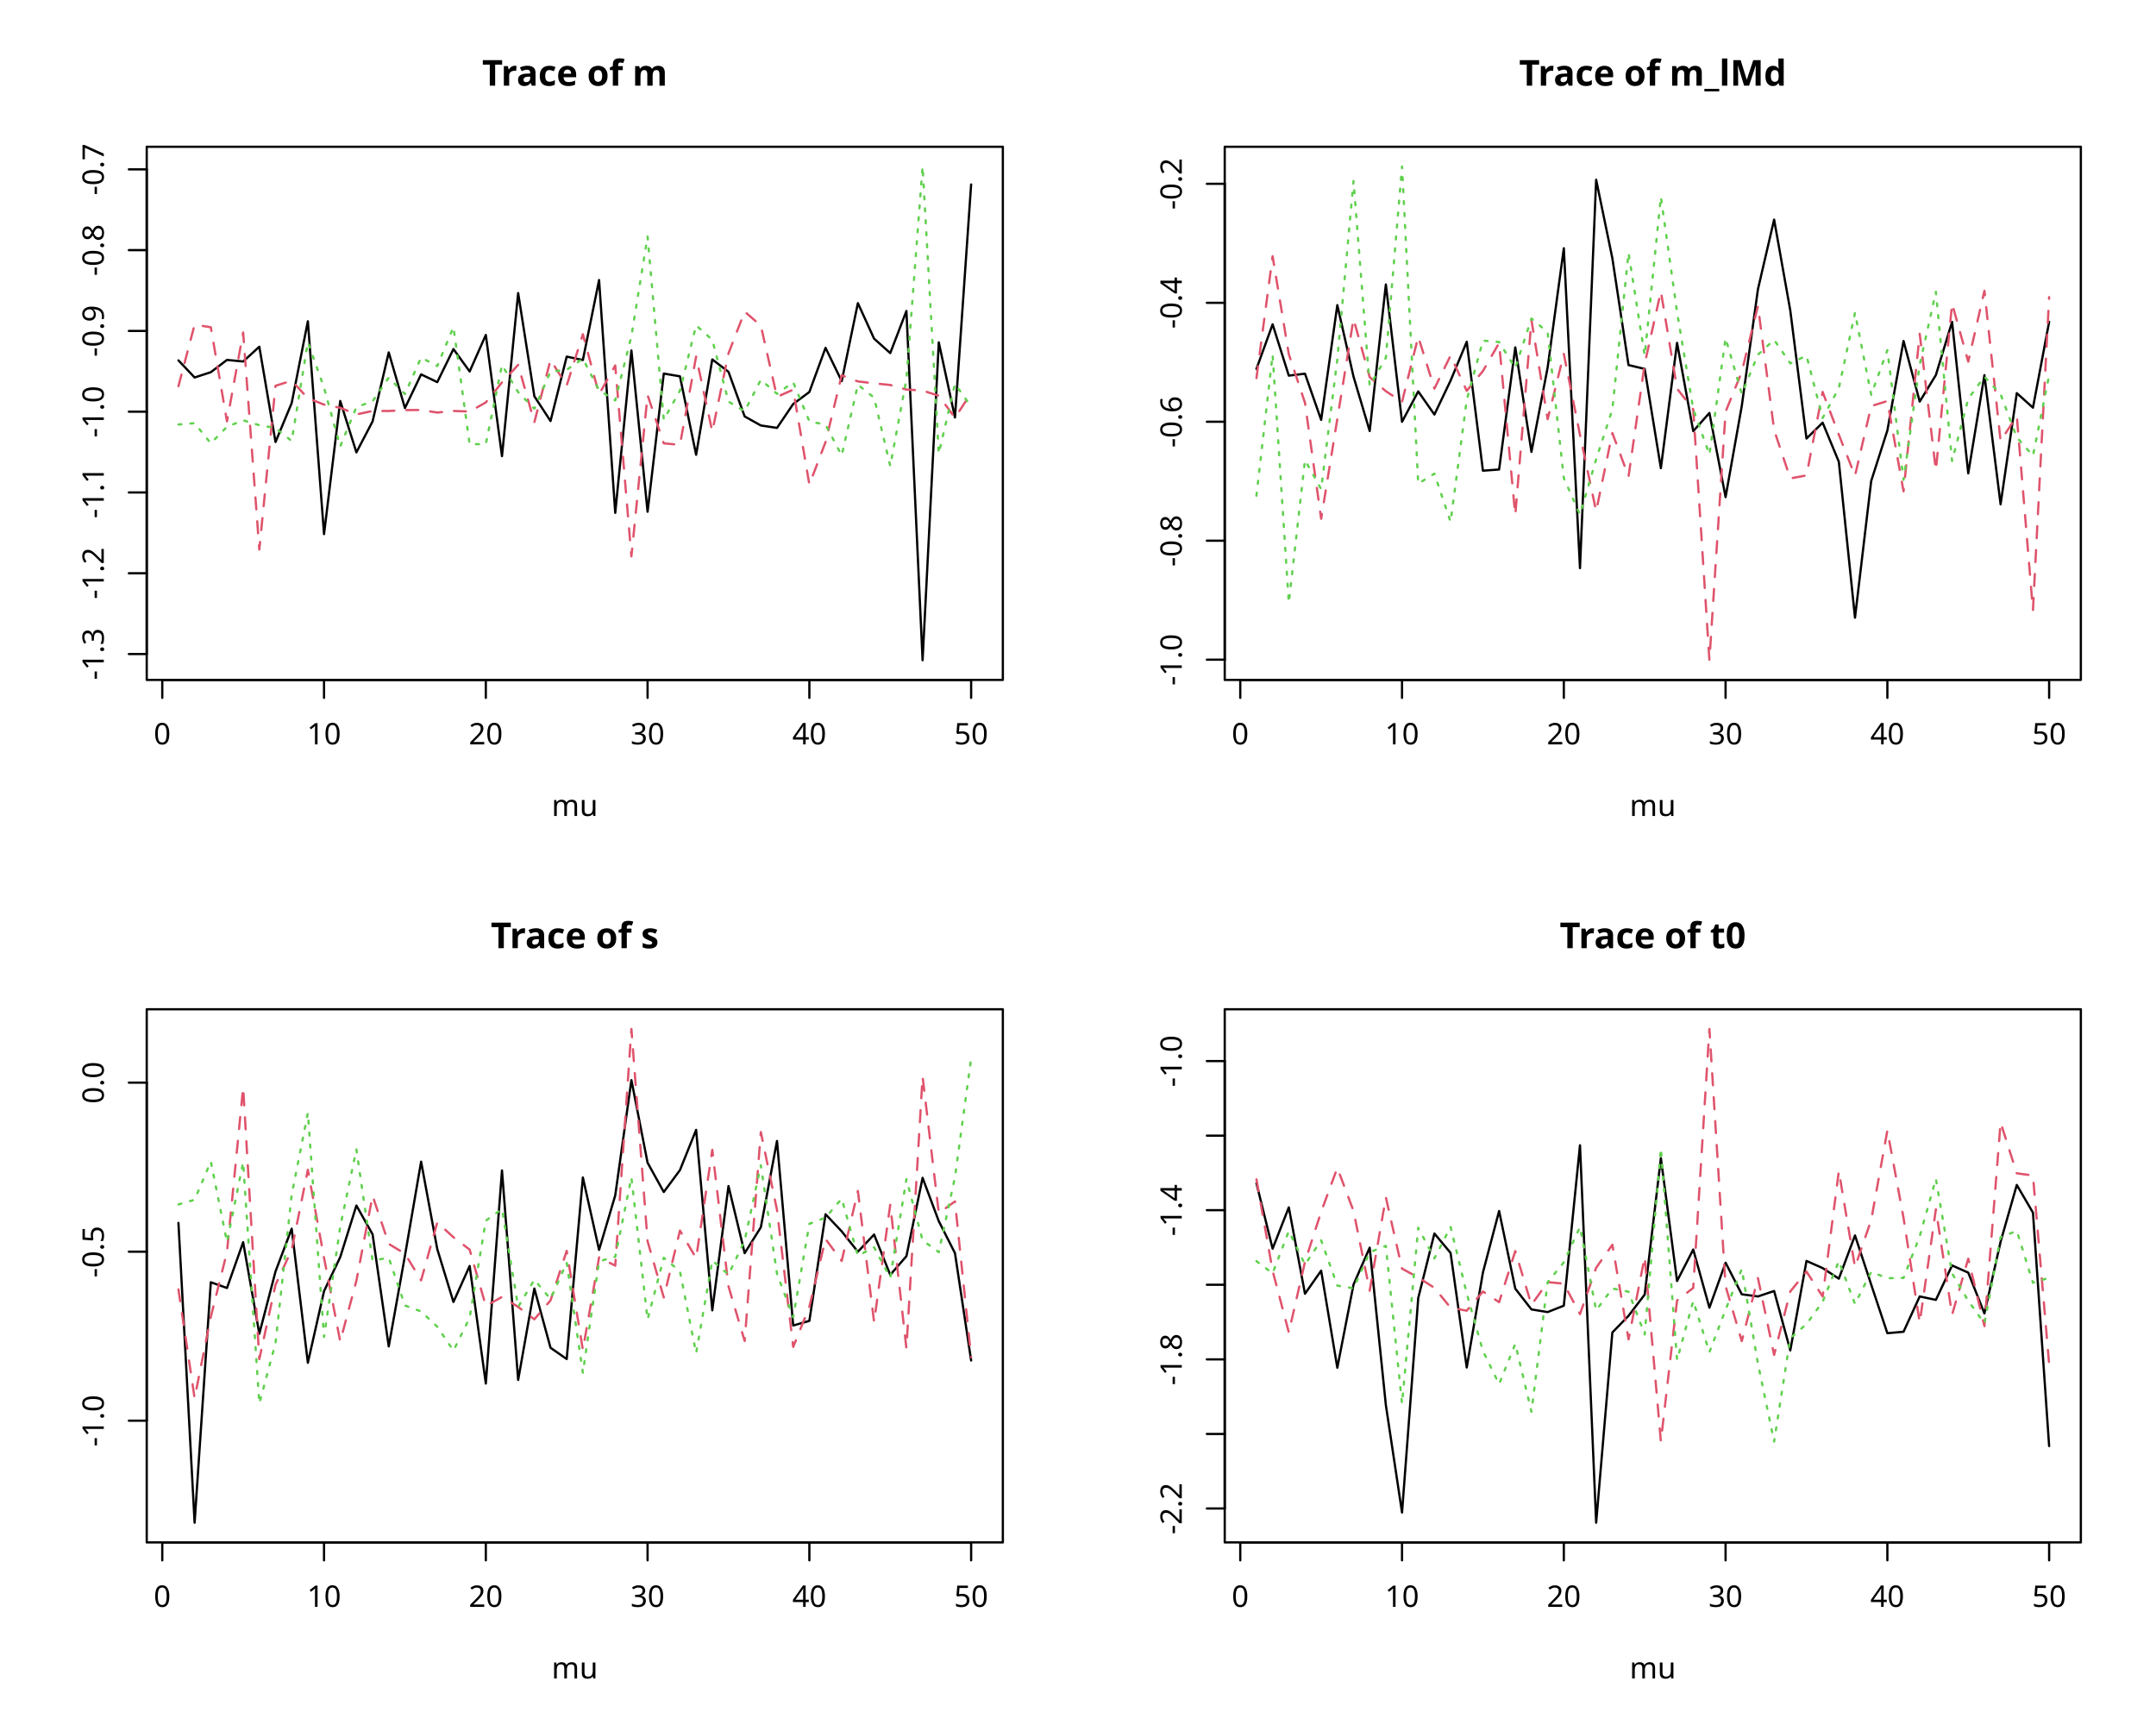
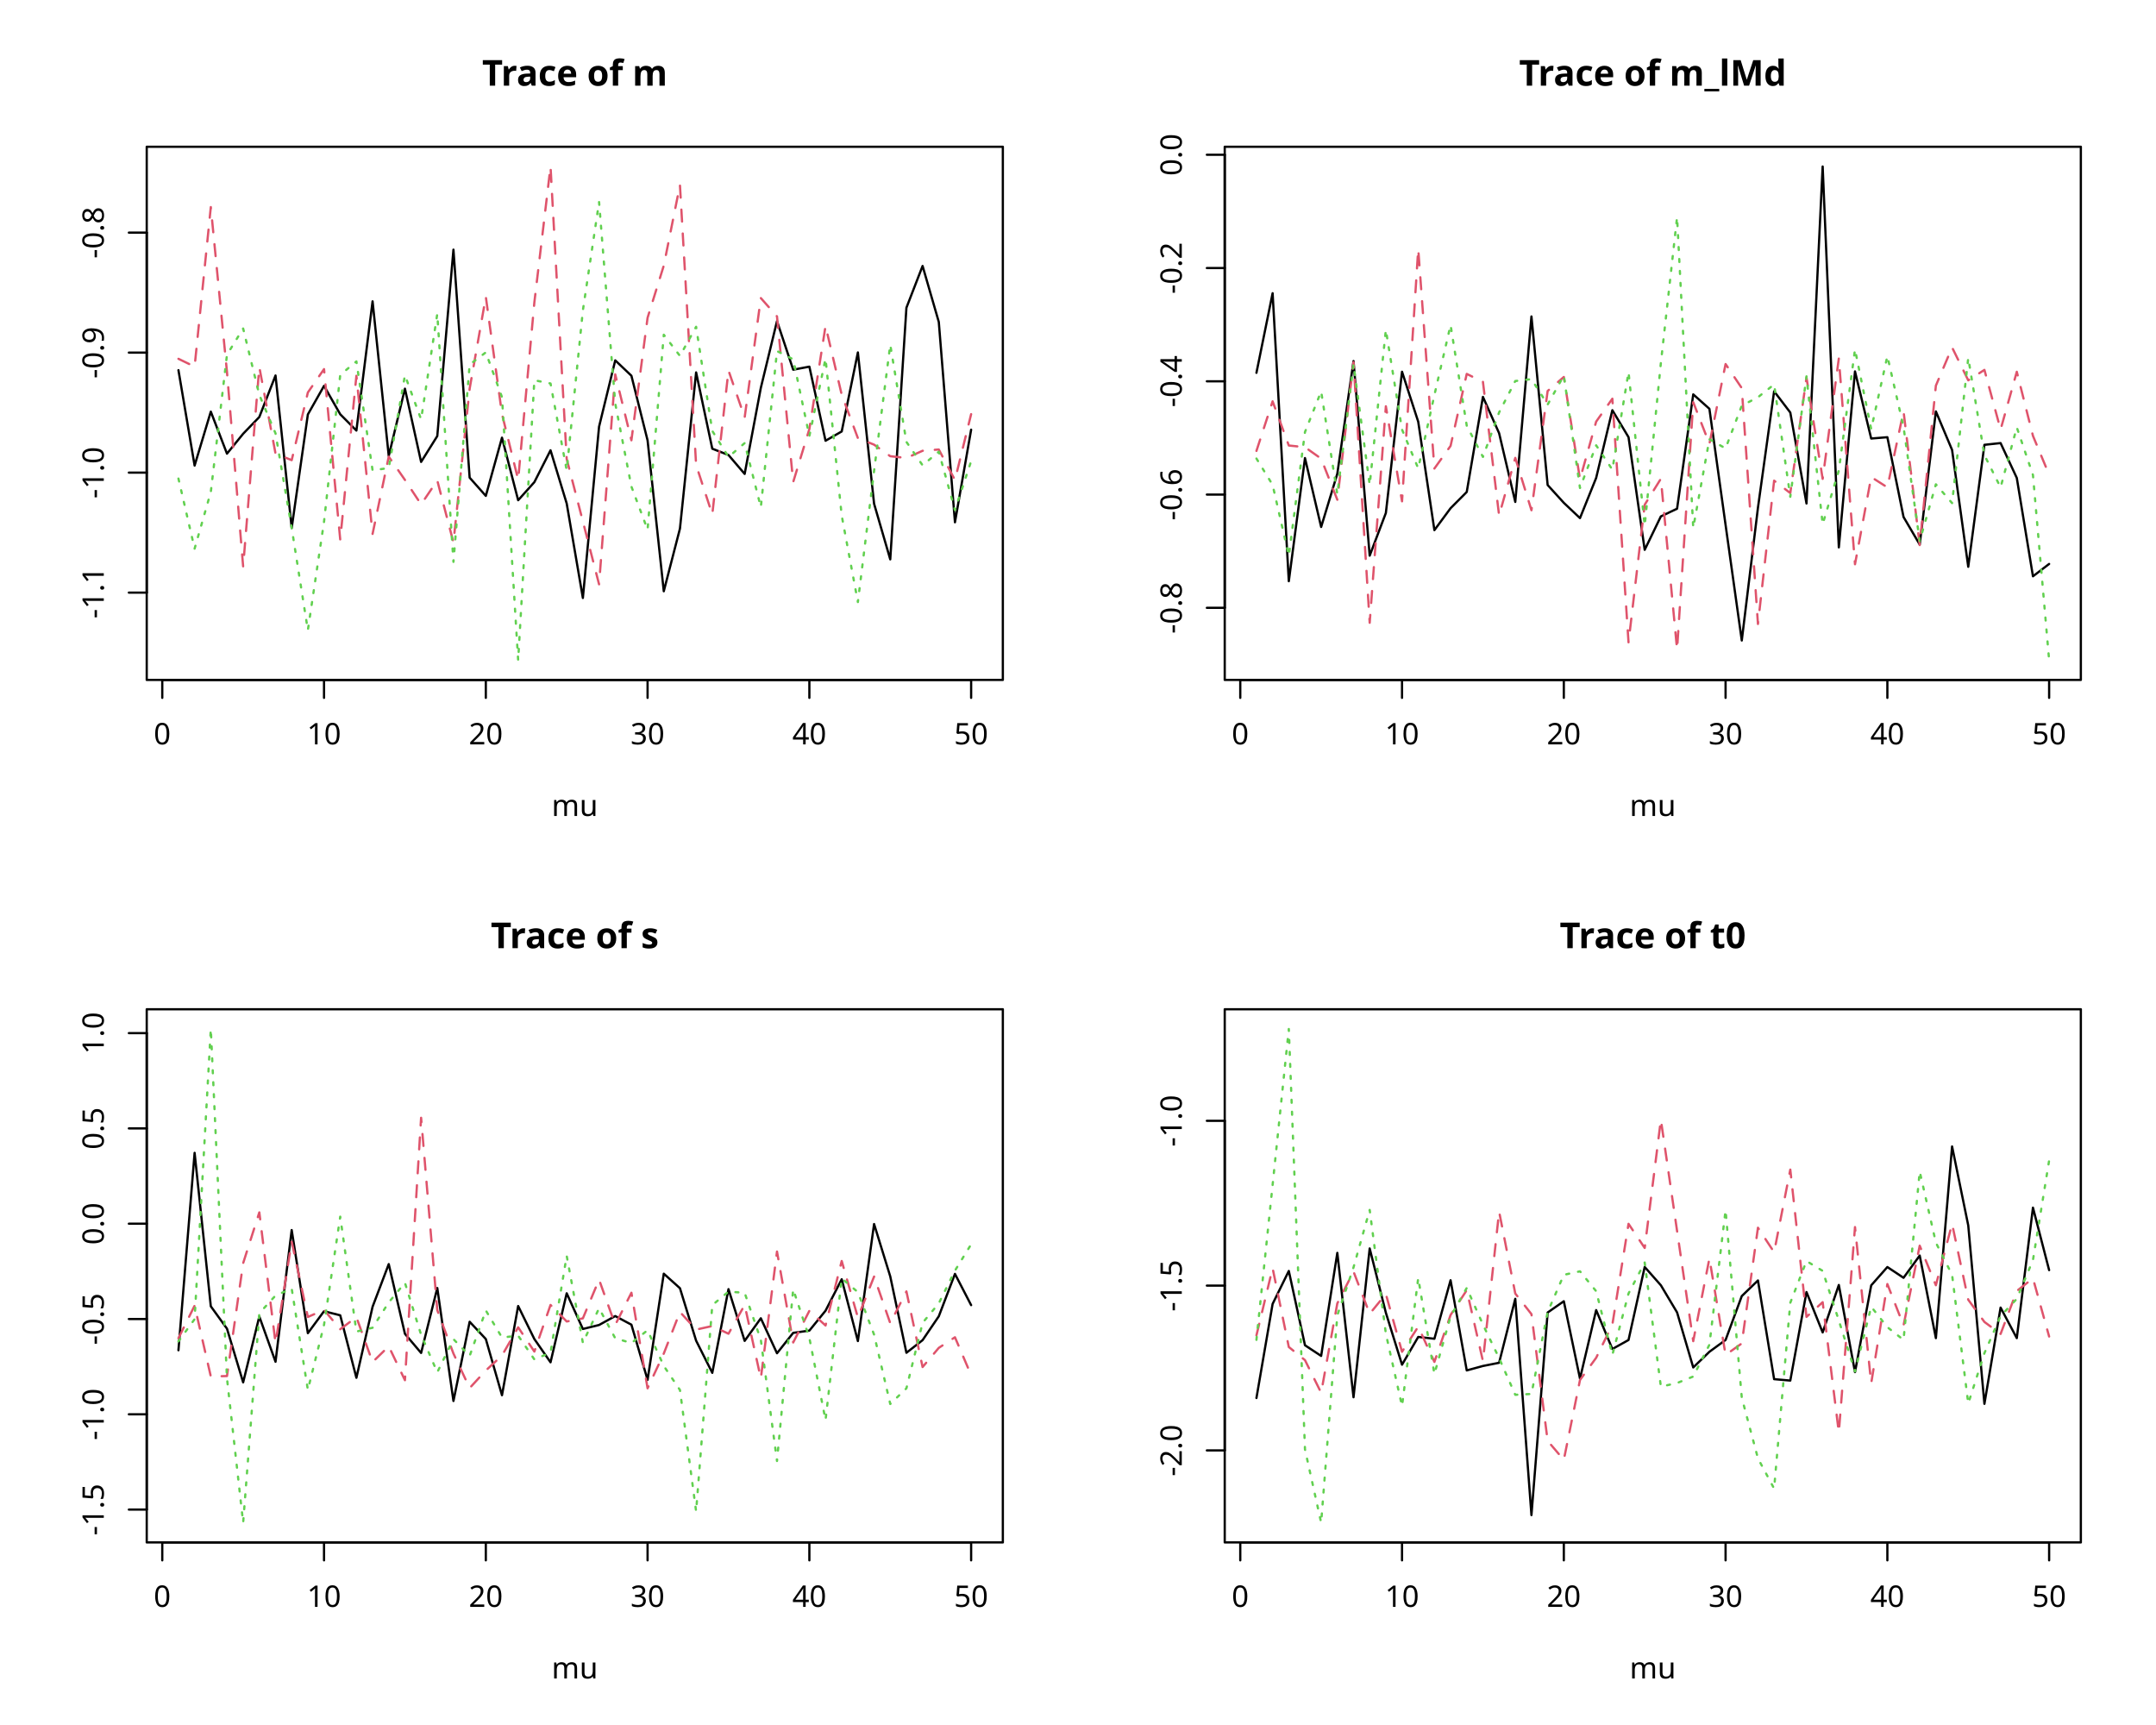
<svg xmlns="http://www.w3.org/2000/svg" class="svglite" data-engine-version="2.0" width="720.00pt" height="576.00pt" viewBox="0 0 720.00 576.00">
  <defs>
    <style type="text/css">
    .svglite line, .svglite polyline, .svglite polygon, .svglite path, .svglite rect, .svglite circle {
      fill: none;
      stroke: #000000;
      stroke-linecap: round;
      stroke-linejoin: round;
      stroke-miterlimit: 10.00;
    }
  </style>
  </defs>
  <rect width="100%" height="100%" style="stroke: none; fill: #FFFFFF;" />
  <defs>
    <clipPath id="cpMC4wMHw3MjAuMDB8MC4wMHw1NzYuMDA=">
      <rect x="0.00" y="0.00" width="720.00" height="576.00" />
    </clipPath>
  </defs>
  <g clip-path="url(#cpMC4wMHw3MjAuMDB8MC4wMHw1NzYuMDA=)">
</g>
  <defs>
    <clipPath id="cpNDkuMDB8MzM0LjkwfDQ5LjAwfDIyNy4wNA==">
      <rect x="49.00" y="49.00" width="285.90" height="178.04" />
    </clipPath>
  </defs>
  <g clip-path="url(#cpNDkuMDB8MzM0LjkwfDQ5LjAwfDIyNy4wNA==)">
-     <polyline points="59.59,120.34 64.99,126.05 70.40,124.28 75.80,120.18 81.20,120.70 86.60,115.78 92.01,147.59 97.41,134.58 102.81,107.27 108.21,178.35 113.62,133.89 119.02,151.05 124.42,140.72 129.82,117.67 135.23,136.26 140.63,125.01 146.03,127.60 151.43,116.55 156.84,124.04 162.24,111.84 167.64,152.31 173.04,97.86 178.45,132.32 183.85,140.59 189.25,119.08 194.65,120.22 200.06,93.51 205.46,171.25 210.86,117.03 216.26,170.88 221.67,124.74 227.07,125.66 232.47,151.86 237.87,120.02 243.28,124.16 248.68,139.05 254.08,142.07 259.48,142.88 264.89,134.90 270.29,130.89 275.69,116.14 281.09,127.28 286.49,101.23 291.90,113.08 297.30,117.90 302.70,103.84 308.10,220.45 313.51,114.32 318.91,139.40 324.31,61.59 " style="stroke-width: 0.75;" />
+     <polyline points="59.59,123.60 64.99,155.46 70.40,137.45 75.80,151.48 81.20,144.84 86.60,139.24 92.01,125.38 97.41,176.29 102.81,138.39 108.21,128.85 113.62,138.33 119.02,143.77 124.42,100.62 129.82,152.24 135.23,129.78 140.63,154.24 146.03,145.61 151.43,83.36 156.84,159.50 162.24,165.58 167.64,146.14 173.04,167.03 178.45,160.99 183.85,150.36 189.25,168.12 194.65,199.67 200.06,142.47 205.46,120.33 210.86,125.46 216.26,147.05 221.67,197.43 227.07,176.51 232.47,124.35 237.87,149.83 243.28,151.93 248.68,158.25 254.08,129.51 259.48,107.22 264.89,123.45 270.29,122.43 275.69,147.17 281.09,144.07 286.49,117.68 291.90,168.20 297.30,186.78 302.70,102.76 308.10,88.81 313.51,107.50 318.91,174.40 324.31,143.48 " style="stroke-width: 0.75;" />
  </g>
  <g clip-path="url(#cpMC4wMHw3MjAuMDB8MC4wMHw1NzYuMDA=)">
    <line x1="54.19" y1="227.04" x2="324.31" y2="227.04" style="stroke-width: 0.75;" />
    <line x1="54.19" y1="227.04" x2="54.19" y2="233.02" style="stroke-width: 0.75;" />
    <line x1="108.21" y1="227.04" x2="108.21" y2="233.02" style="stroke-width: 0.75;" />
    <line x1="162.24" y1="227.04" x2="162.24" y2="233.02" style="stroke-width: 0.75;" />
    <line x1="216.26" y1="227.04" x2="216.26" y2="233.02" style="stroke-width: 0.75;" />
    <line x1="270.29" y1="227.04" x2="270.29" y2="233.02" style="stroke-width: 0.75;" />
    <line x1="324.31" y1="227.04" x2="324.31" y2="233.02" style="stroke-width: 0.75;" />
    <text x="54.19" y="248.56" text-anchor="middle" style="font-size: 9.96px; font-family: sans;" textLength="5.54px" lengthAdjust="spacingAndGlyphs">0</text>
    <text x="108.21" y="248.56" text-anchor="middle" style="font-size: 9.96px; font-family: sans;" textLength="11.08px" lengthAdjust="spacingAndGlyphs">10</text>
    <text x="162.24" y="248.56" text-anchor="middle" style="font-size: 9.96px; font-family: sans;" textLength="11.08px" lengthAdjust="spacingAndGlyphs">20</text>
    <text x="216.26" y="248.56" text-anchor="middle" style="font-size: 9.96px; font-family: sans;" textLength="11.08px" lengthAdjust="spacingAndGlyphs">30</text>
    <text x="270.29" y="248.56" text-anchor="middle" style="font-size: 9.96px; font-family: sans;" textLength="11.08px" lengthAdjust="spacingAndGlyphs">40</text>
    <text x="324.31" y="248.56" text-anchor="middle" style="font-size: 9.96px; font-family: sans;" textLength="11.08px" lengthAdjust="spacingAndGlyphs">50</text>
-     <line x1="49.00" y1="218.39" x2="49.00" y2="56.55" style="stroke-width: 0.75;" />
-     <line x1="49.00" y1="218.39" x2="43.03" y2="218.39" style="stroke-width: 0.75;" />
-     <line x1="49.00" y1="191.42" x2="43.03" y2="191.42" style="stroke-width: 0.75;" />
-     <line x1="49.00" y1="164.44" x2="43.03" y2="164.44" style="stroke-width: 0.75;" />
-     <line x1="49.00" y1="137.47" x2="43.03" y2="137.47" style="stroke-width: 0.75;" />
-     <line x1="49.00" y1="110.50" x2="43.03" y2="110.50" style="stroke-width: 0.75;" />
-     <line x1="49.00" y1="83.52" x2="43.03" y2="83.52" style="stroke-width: 0.75;" />
-     <line x1="49.00" y1="56.55" x2="43.03" y2="56.55" style="stroke-width: 0.75;" />
-     <text transform="translate(34.66,218.39) rotate(-90)" text-anchor="middle" style="font-size: 9.96px; font-family: sans;" textLength="17.16px" lengthAdjust="spacingAndGlyphs">-1.3</text>
-     <text transform="translate(34.66,191.42) rotate(-90)" text-anchor="middle" style="font-size: 9.96px; font-family: sans;" textLength="17.16px" lengthAdjust="spacingAndGlyphs">-1.2</text>
-     <text transform="translate(34.66,164.44) rotate(-90)" text-anchor="middle" style="font-size: 9.96px; font-family: sans;" textLength="17.16px" lengthAdjust="spacingAndGlyphs">-1.1</text>
-     <text transform="translate(34.66,137.47) rotate(-90)" text-anchor="middle" style="font-size: 9.96px; font-family: sans;" textLength="17.16px" lengthAdjust="spacingAndGlyphs">-1.0</text>
-     <text transform="translate(34.66,110.50) rotate(-90)" text-anchor="middle" style="font-size: 9.96px; font-family: sans;" textLength="17.16px" lengthAdjust="spacingAndGlyphs">-0.9</text>
-     <text transform="translate(34.66,83.52) rotate(-90)" text-anchor="middle" style="font-size: 9.96px; font-family: sans;" textLength="17.16px" lengthAdjust="spacingAndGlyphs">-0.8</text>
-     <text transform="translate(34.66,56.55) rotate(-90)" text-anchor="middle" style="font-size: 9.96px; font-family: sans;" textLength="17.16px" lengthAdjust="spacingAndGlyphs">-0.7</text>
+     <line x1="49.00" y1="197.88" x2="49.00" y2="77.68" style="stroke-width: 0.75;" />
+     <line x1="49.00" y1="197.88" x2="43.03" y2="197.88" style="stroke-width: 0.75;" />
+     <line x1="49.00" y1="157.81" x2="43.03" y2="157.81" style="stroke-width: 0.75;" />
+     <line x1="49.00" y1="117.74" x2="43.03" y2="117.74" style="stroke-width: 0.75;" />
+     <line x1="49.00" y1="77.68" x2="43.03" y2="77.68" style="stroke-width: 0.75;" />
+     <text transform="translate(34.66,197.88) rotate(-90)" text-anchor="middle" style="font-size: 9.96px; font-family: sans;" textLength="17.16px" lengthAdjust="spacingAndGlyphs">-1.1</text>
+     <text transform="translate(34.66,157.81) rotate(-90)" text-anchor="middle" style="font-size: 9.96px; font-family: sans;" textLength="17.16px" lengthAdjust="spacingAndGlyphs">-1.0</text>
+     <text transform="translate(34.66,117.74) rotate(-90)" text-anchor="middle" style="font-size: 9.96px; font-family: sans;" textLength="17.16px" lengthAdjust="spacingAndGlyphs">-0.9</text>
+     <text transform="translate(34.66,77.68) rotate(-90)" text-anchor="middle" style="font-size: 9.96px; font-family: sans;" textLength="17.16px" lengthAdjust="spacingAndGlyphs">-0.8</text>
    <polygon points="49.00,227.04 334.90,227.04 334.90,49.00 49.00,49.00 " style="stroke-width: 0.75; fill: none;" />
  </g>
  <defs>
    <clipPath id="cpMC4wMHwzNjAuMDB8MC4wMHwyODguMDA=">
      <rect x="0.00" y="0.00" width="360.00" height="288.00" />
    </clipPath>
  </defs>
  <g clip-path="url(#cpMC4wMHwzNjAuMDB8MC4wMHwyODguMDA=)">
    <text x="191.95" y="272.46" text-anchor="middle" style="font-size: 9.96px; font-family: sans;" textLength="13.84px" lengthAdjust="spacingAndGlyphs">mu</text>
  </g>
  <g clip-path="url(#cpNDkuMDB8MzM0LjkwfDQ5LjAwfDIyNy4wNA==)">
-     <polyline points="59.59,128.96 64.99,108.40 70.40,109.27 75.80,140.69 81.20,111.02 86.60,183.50 92.01,128.82 97.41,127.11 102.81,132.98 108.21,135.10 113.62,136.16 119.02,138.39 124.42,137.23 129.82,137.23 135.23,136.94 140.63,136.89 146.03,137.76 151.43,137.22 156.84,137.42 162.24,134.38 167.64,127.70 173.04,121.84 178.45,140.99 183.85,120.16 189.25,128.75 194.65,111.59 200.06,131.68 205.46,122.03 210.86,185.77 216.26,131.92 221.67,148.04 227.07,148.54 232.47,119.06 237.87,144.11 243.28,118.00 248.68,104.06 254.08,108.72 259.48,132.52 264.89,130.12 270.29,161.81 275.69,147.61 281.09,125.31 286.49,127.36 291.90,128.00 297.30,128.55 302.70,130.08 308.10,130.41 313.51,132.15 318.91,139.48 324.31,131.24 " style="stroke-width: 0.75; stroke: #DF536B; stroke-dasharray: 4.00,4.00;" />
-     <polyline points="59.59,141.74 64.99,141.31 70.40,148.03 75.80,142.51 81.20,140.34 86.60,141.98 92.01,142.92 97.41,147.25 102.81,114.23 108.21,129.45 113.62,149.11 119.02,135.94 124.42,134.00 129.82,126.11 135.23,131.58 140.63,119.40 146.03,122.22 151.43,109.20 156.84,148.34 162.24,148.29 167.64,121.87 173.04,130.95 178.45,136.47 183.85,124.07 189.25,123.47 194.65,119.78 200.06,130.28 205.46,133.71 210.86,112.24 216.26,79.01 221.67,140.16 227.07,130.43 232.47,108.64 237.87,113.47 243.28,134.09 248.68,137.32 254.08,126.82 259.48,131.49 264.89,127.64 270.29,140.70 275.69,141.81 281.09,152.07 286.49,128.46 291.90,132.77 297.30,155.60 302.70,126.63 308.10,55.60 313.51,151.48 318.91,128.18 324.31,135.78 " style="stroke-width: 0.75; stroke: #61D04F; stroke-dasharray: 1.00,3.00;" />
+     <polyline points="59.59,119.81 64.99,122.43 70.40,69.15 75.80,124.22 81.20,189.19 86.60,122.56 92.01,151.46 97.41,153.65 102.81,131.05 108.21,123.25 113.62,180.18 119.02,125.48 124.42,178.28 129.82,152.47 135.23,160.25 140.63,168.42 146.03,160.43 151.43,181.12 156.84,129.79 162.24,99.10 167.64,138.24 173.04,160.20 178.45,100.97 183.85,55.60 189.25,153.25 194.65,174.09 200.06,195.11 205.46,125.00 210.86,147.02 216.26,106.10 221.67,88.69 227.07,61.80 232.47,155.28 237.87,171.77 243.28,123.70 248.68,139.39 254.08,99.53 259.48,105.65 264.89,160.95 270.29,143.26 275.69,108.83 281.09,131.79 286.49,146.29 291.90,148.48 297.30,152.33 302.70,152.93 308.10,150.52 313.51,150.09 318.91,160.29 324.31,138.29 " style="stroke-width: 0.75; stroke: #DF536B; stroke-dasharray: 4.00,4.00;" />
+     <polyline points="59.59,159.80 64.99,183.19 70.40,164.26 75.80,118.44 81.20,109.70 86.60,131.85 92.01,144.71 97.41,176.30 102.81,210.44 108.21,174.19 113.62,125.20 119.02,120.68 124.42,157.04 129.82,156.28 135.23,125.28 140.63,140.04 146.03,104.81 151.43,187.61 156.84,121.72 162.24,117.67 167.64,132.61 173.04,220.45 178.45,126.97 183.85,128.05 189.25,157.04 194.65,103.66 200.06,67.48 205.46,134.74 210.86,162.47 216.26,176.87 221.67,111.77 227.07,118.84 232.47,109.12 237.87,143.89 243.28,152.58 248.68,147.96 254.08,169.37 259.48,117.22 264.89,119.98 270.29,145.61 275.69,119.74 281.09,172.16 286.49,201.03 291.90,157.23 297.30,115.10 302.70,147.56 308.10,155.37 313.51,150.84 318.91,170.32 324.31,153.99 " style="stroke-width: 0.75; stroke: #61D04F; stroke-dasharray: 1.00,3.00;" />
  </g>
  <g clip-path="url(#cpMC4wMHwzNjAuMDB8MC4wMHwyODguMDA=)">
    <text x="191.95" y="28.61" text-anchor="middle" style="font-size: 11.95px; font-weight: bold; font-family: sans;" textLength="57.13px" lengthAdjust="spacingAndGlyphs">Trace of m</text>
  </g>
  <defs>
    <clipPath id="cpNDA5LjAwfDY5NC45MHw0OS4wMHwyMjcuMDQ=">
      <rect x="409.00" y="49.00" width="285.90" height="178.04" />
    </clipPath>
  </defs>
  <g clip-path="url(#cpNDA5LjAwfDY5NC45MHw0OS4wMHwyMjcuMDQ=)">
-     <polyline points="419.59,123.19 424.99,108.30 430.40,125.43 435.80,124.78 441.20,140.20 446.60,101.89 452.01,125.77 457.41,143.93 462.81,94.98 468.21,140.85 473.62,130.70 479.02,138.42 484.42,127.10 489.82,114.13 495.23,157.17 500.63,156.77 506.03,115.99 511.43,150.90 516.84,122.70 522.24,82.89 527.64,189.71 533.04,60.02 538.45,86.24 543.85,121.90 549.25,123.18 554.65,156.33 560.06,114.49 565.46,143.97 570.86,137.89 576.26,166.00 581.67,135.55 587.07,96.58 592.47,73.33 597.87,103.69 603.28,146.43 608.68,141.14 614.08,154.19 619.48,206.26 624.89,160.61 630.29,143.74 635.69,113.86 641.09,134.09 646.49,125.23 651.90,107.48 657.30,158.06 662.70,125.27 668.10,168.40 673.51,131.28 678.91,136.13 684.31,107.48 " style="stroke-width: 0.75;" />
+     <polyline points="419.59,124.49 424.99,97.91 430.40,194.07 435.80,152.95 441.20,175.96 446.60,158.17 452.01,120.56 457.41,185.54 462.81,171.29 468.21,124.13 473.62,140.83 479.02,177.02 484.42,169.70 489.82,164.28 495.23,132.53 500.63,144.65 506.03,167.60 511.43,105.67 516.84,161.96 522.24,167.90 527.64,173.00 533.04,159.58 538.45,136.97 543.85,145.98 549.25,183.59 554.65,172.43 560.06,169.86 565.46,131.69 570.86,136.51 576.26,175.29 581.67,213.87 587.07,169.54 592.47,130.66 597.87,137.75 603.28,168.12 608.68,55.60 614.08,182.78 619.48,124.02 624.89,146.43 630.29,145.99 635.69,172.63 641.09,181.82 646.49,137.38 651.90,150.24 657.30,189.26 662.70,148.53 668.10,147.95 673.51,159.59 678.91,192.43 684.31,188.31 " style="stroke-width: 0.75;" />
  </g>
  <g clip-path="url(#cpMC4wMHw3MjAuMDB8MC4wMHw1NzYuMDA=)">
    <line x1="414.19" y1="227.04" x2="684.31" y2="227.04" style="stroke-width: 0.75;" />
    <line x1="414.19" y1="227.04" x2="414.19" y2="233.02" style="stroke-width: 0.75;" />
    <line x1="468.21" y1="227.04" x2="468.21" y2="233.02" style="stroke-width: 0.75;" />
    <line x1="522.24" y1="227.04" x2="522.24" y2="233.02" style="stroke-width: 0.75;" />
    <line x1="576.26" y1="227.04" x2="576.26" y2="233.02" style="stroke-width: 0.75;" />
    <line x1="630.29" y1="227.04" x2="630.29" y2="233.02" style="stroke-width: 0.75;" />
    <line x1="684.31" y1="227.04" x2="684.31" y2="233.02" style="stroke-width: 0.75;" />
    <text x="414.19" y="248.56" text-anchor="middle" style="font-size: 9.96px; font-family: sans;" textLength="5.54px" lengthAdjust="spacingAndGlyphs">0</text>
    <text x="468.21" y="248.56" text-anchor="middle" style="font-size: 9.96px; font-family: sans;" textLength="11.08px" lengthAdjust="spacingAndGlyphs">10</text>
    <text x="522.24" y="248.56" text-anchor="middle" style="font-size: 9.96px; font-family: sans;" textLength="11.08px" lengthAdjust="spacingAndGlyphs">20</text>
    <text x="576.26" y="248.56" text-anchor="middle" style="font-size: 9.96px; font-family: sans;" textLength="11.08px" lengthAdjust="spacingAndGlyphs">30</text>
    <text x="630.29" y="248.56" text-anchor="middle" style="font-size: 9.96px; font-family: sans;" textLength="11.08px" lengthAdjust="spacingAndGlyphs">40</text>
    <text x="684.31" y="248.56" text-anchor="middle" style="font-size: 9.96px; font-family: sans;" textLength="11.08px" lengthAdjust="spacingAndGlyphs">50</text>
-     <line x1="409.00" y1="220.28" x2="409.00" y2="61.38" style="stroke-width: 0.75;" />
-     <line x1="409.00" y1="220.28" x2="403.03" y2="220.28" style="stroke-width: 0.75;" />
-     <line x1="409.00" y1="180.55" x2="403.03" y2="180.55" style="stroke-width: 0.75;" />
-     <line x1="409.00" y1="140.83" x2="403.03" y2="140.83" style="stroke-width: 0.75;" />
-     <line x1="409.00" y1="101.11" x2="403.03" y2="101.11" style="stroke-width: 0.75;" />
-     <line x1="409.00" y1="61.38" x2="403.03" y2="61.38" style="stroke-width: 0.75;" />
-     <text transform="translate(394.66,220.28) rotate(-90)" text-anchor="middle" style="font-size: 9.96px; font-family: sans;" textLength="17.16px" lengthAdjust="spacingAndGlyphs">-1.0</text>
-     <text transform="translate(394.66,180.55) rotate(-90)" text-anchor="middle" style="font-size: 9.96px; font-family: sans;" textLength="17.16px" lengthAdjust="spacingAndGlyphs">-0.8</text>
-     <text transform="translate(394.66,140.83) rotate(-90)" text-anchor="middle" style="font-size: 9.96px; font-family: sans;" textLength="17.16px" lengthAdjust="spacingAndGlyphs">-0.6</text>
-     <text transform="translate(394.66,101.11) rotate(-90)" text-anchor="middle" style="font-size: 9.96px; font-family: sans;" textLength="17.16px" lengthAdjust="spacingAndGlyphs">-0.4</text>
-     <text transform="translate(394.66,61.38) rotate(-90)" text-anchor="middle" style="font-size: 9.96px; font-family: sans;" textLength="17.16px" lengthAdjust="spacingAndGlyphs">-0.2</text>
+     <line x1="409.00" y1="202.96" x2="409.00" y2="51.67" style="stroke-width: 0.75;" />
+     <line x1="409.00" y1="202.96" x2="403.03" y2="202.96" style="stroke-width: 0.75;" />
+     <line x1="409.00" y1="165.14" x2="403.03" y2="165.14" style="stroke-width: 0.75;" />
+     <line x1="409.00" y1="127.32" x2="403.03" y2="127.32" style="stroke-width: 0.75;" />
+     <line x1="409.00" y1="89.50" x2="403.03" y2="89.50" style="stroke-width: 0.75;" />
+     <line x1="409.00" y1="51.67" x2="403.03" y2="51.67" style="stroke-width: 0.75;" />
+     <text transform="translate(394.66,202.96) rotate(-90)" text-anchor="middle" style="font-size: 9.96px; font-family: sans;" textLength="17.16px" lengthAdjust="spacingAndGlyphs">-0.8</text>
+     <text transform="translate(394.66,165.14) rotate(-90)" text-anchor="middle" style="font-size: 9.96px; font-family: sans;" textLength="17.16px" lengthAdjust="spacingAndGlyphs">-0.6</text>
+     <text transform="translate(394.66,127.32) rotate(-90)" text-anchor="middle" style="font-size: 9.96px; font-family: sans;" textLength="17.16px" lengthAdjust="spacingAndGlyphs">-0.4</text>
+     <text transform="translate(394.66,89.50) rotate(-90)" text-anchor="middle" style="font-size: 9.96px; font-family: sans;" textLength="17.16px" lengthAdjust="spacingAndGlyphs">-0.2</text>
+     <text transform="translate(394.66,51.67) rotate(-90)" text-anchor="middle" style="font-size: 9.96px; font-family: sans;" textLength="13.85px" lengthAdjust="spacingAndGlyphs">0.0</text>
    <polygon points="409.00,227.04 694.90,227.04 694.90,49.00 409.00,49.00 " style="stroke-width: 0.75; fill: none;" />
  </g>
  <defs>
    <clipPath id="cpMzYwLjAwfDcyMC4wMHwwLjAwfDI4OC4wMA==">
      <rect x="360.00" y="0.00" width="360.00" height="288.00" />
    </clipPath>
  </defs>
  <g clip-path="url(#cpMzYwLjAwfDcyMC4wMHwwLjAwfDI4OC4wMA==)">
    <text x="551.95" y="272.46" text-anchor="middle" style="font-size: 9.96px; font-family: sans;" textLength="13.84px" lengthAdjust="spacingAndGlyphs">mu</text>
  </g>
  <g clip-path="url(#cpNDA5LjAwfDY5NC45MHw0OS4wMHwyMjcuMDQ=)">
-     <polyline points="419.59,126.26 424.99,85.56 430.40,118.27 435.80,134.50 441.20,173.22 446.60,139.88 452.01,106.49 457.41,125.93 462.81,130.62 468.21,134.19 473.62,112.42 479.02,129.76 484.42,118.74 489.82,130.50 495.23,123.89 500.63,114.54 506.03,172.01 511.43,106.87 516.84,139.97 522.24,118.17 527.64,145.21 533.04,170.70 538.45,144.60 543.85,159.08 549.25,121.51 554.65,97.30 560.06,129.77 565.46,136.71 570.86,220.45 576.26,137.50 581.67,124.17 587.07,102.16 592.47,143.59 597.87,159.75 603.28,158.75 608.68,130.87 614.08,145.14 619.48,158.87 624.89,135.60 630.29,133.91 635.69,164.06 641.09,111.46 646.49,157.10 651.90,101.35 657.30,120.76 662.70,97.10 668.10,147.23 673.51,138.94 678.91,203.77 684.31,99.21 " style="stroke-width: 0.75; stroke: #DF536B; stroke-dasharray: 4.00,4.00;" />
-     <polyline points="419.59,165.51 424.99,118.44 430.40,201.28 435.80,153.64 441.20,163.33 446.60,119.98 452.01,60.44 457.41,128.84 462.81,119.48 468.21,55.60 473.62,161.51 479.02,158.16 484.42,174.26 489.82,133.54 495.23,113.73 500.63,114.22 506.03,122.87 511.43,106.36 516.84,110.94 522.24,159.65 527.64,171.82 533.04,153.35 538.45,136.70 543.85,84.40 549.25,118.70 554.65,65.72 560.06,104.21 565.46,136.57 570.86,151.79 576.26,112.92 581.67,131.53 587.07,118.43 592.47,113.47 597.87,121.33 603.28,118.76 608.68,139.56 614.08,129.63 619.48,104.48 624.89,131.83 630.29,116.92 635.69,160.21 641.09,121.80 646.49,97.47 651.90,153.92 657.30,133.15 662.70,125.77 668.10,131.64 673.51,146.02 678.91,152.20 684.31,125.28 " style="stroke-width: 0.75; stroke: #61D04F; stroke-dasharray: 1.00,3.00;" />
+     <polyline points="419.59,150.57 424.99,134.00 430.40,148.76 435.80,149.32 441.20,153.15 446.60,166.87 452.01,120.94 457.41,207.95 462.81,135.66 468.21,167.40 473.62,83.12 479.02,156.45 484.42,148.89 489.82,124.85 495.23,127.51 500.63,172.13 506.03,152.89 511.43,170.38 516.84,130.55 522.24,125.88 527.64,160.02 533.04,140.79 538.45,133.13 543.85,214.49 549.25,168.54 554.65,159.86 560.06,216.89 565.46,134.30 570.86,148.22 576.26,121.56 581.67,129.60 587.07,208.35 592.47,160.50 597.87,164.64 603.28,126.07 608.68,159.90 614.08,119.68 619.48,188.41 624.89,159.29 630.29,162.74 635.69,137.34 641.09,182.02 646.49,128.77 651.90,116.00 657.30,126.99 662.70,123.51 668.10,143.44 673.51,124.14 678.91,145.54 684.31,158.53 " style="stroke-width: 0.75; stroke: #DF536B; stroke-dasharray: 4.00,4.00;" />
+     <polyline points="419.59,153.11 424.99,161.90 430.40,185.58 435.80,144.25 441.20,130.70 446.60,165.05 452.01,121.65 457.41,161.92 462.81,110.11 468.21,143.44 473.62,156.40 479.02,131.91 484.42,108.54 489.82,142.13 495.23,152.57 500.63,137.71 506.03,127.23 511.43,126.60 516.84,135.09 522.24,125.40 527.64,162.94 533.04,148.70 538.45,156.83 543.85,124.25 549.25,175.53 554.65,121.18 560.06,72.53 565.46,176.24 570.86,146.68 576.26,149.72 581.67,135.44 587.07,132.65 592.47,128.37 597.87,165.89 603.28,125.67 608.68,175.04 614.08,157.10 619.48,116.65 624.89,143.28 630.29,118.89 635.69,142.60 641.09,180.66 646.49,161.72 651.90,167.99 657.30,119.53 662.70,151.99 668.10,162.76 673.51,142.71 678.91,158.62 684.31,220.45 " style="stroke-width: 0.75; stroke: #61D04F; stroke-dasharray: 1.00,3.00;" />
  </g>
  <g clip-path="url(#cpMzYwLjAwfDcyMC4wMHwwLjAwfDI4OC4wMA==)">
    <text x="551.95" y="28.61" text-anchor="middle" style="font-size: 11.95px; font-weight: bold; font-family: sans;" textLength="83.04px" lengthAdjust="spacingAndGlyphs">Trace of m_lMd</text>
  </g>
  <defs>
    <clipPath id="cpNDkuMDB8MzM0LjkwfDMzNy4wMHw1MTUuMDQ=">
      <rect x="49.00" y="337.00" width="285.90" height="178.04" />
    </clipPath>
  </defs>
  <g clip-path="url(#cpNDkuMDB8MzM0LjkwfDMzNy4wMHw1MTUuMDQ=)">
-     <polyline points="59.59,408.34 64.99,508.45 70.40,428.16 75.80,430.08 81.20,414.79 86.60,445.35 92.01,424.55 97.41,410.28 102.81,455.05 108.21,431.14 113.62,419.76 119.02,402.54 124.42,412.15 129.82,449.59 135.23,419.30 140.63,387.89 146.03,417.10 151.43,434.75 156.84,422.73 162.24,461.98 167.64,390.82 173.04,460.78 178.45,430.26 183.85,450.04 189.25,453.80 194.65,393.17 200.06,417.35 205.46,399.17 210.86,360.67 216.26,388.25 221.67,398.03 227.07,390.72 232.47,377.28 237.87,437.54 243.28,396.03 248.68,418.45 254.08,409.81 259.48,380.99 264.89,442.60 270.29,441.05 275.69,405.46 281.09,411.17 286.49,417.97 291.90,412.23 297.30,425.69 302.70,419.45 308.10,393.29 313.51,407.77 318.91,418.42 324.31,454.29 " style="stroke-width: 0.75;" />
+     <polyline points="59.59,450.87 64.99,384.95 70.40,436.19 75.80,443.66 81.20,461.59 86.60,439.60 92.01,454.71 97.41,410.73 102.81,445.16 108.21,437.83 113.62,439.20 119.02,460.06 124.42,436.35 129.82,422.10 135.23,445.38 140.63,451.77 146.03,430.08 151.43,467.81 156.84,441.35 162.24,447.12 167.64,465.88 173.04,436.10 178.45,447.12 183.85,454.89 189.25,431.85 194.65,443.76 200.06,442.43 205.46,439.45 210.86,442.33 216.26,460.75 221.67,425.30 227.07,430.15 232.47,447.67 237.87,458.41 243.28,430.46 248.68,447.74 254.08,440.19 259.48,451.87 264.89,445.06 270.29,444.31 275.69,437.66 281.09,427.16 286.49,447.80 291.90,408.72 297.30,426.21 302.70,451.71 308.10,447.49 313.51,439.53 318.91,425.37 324.31,435.80 " style="stroke-width: 0.75;" />
  </g>
  <g clip-path="url(#cpMC4wMHw3MjAuMDB8MC4wMHw1NzYuMDA=)">
    <line x1="54.19" y1="515.04" x2="324.31" y2="515.04" style="stroke-width: 0.75;" />
    <line x1="54.19" y1="515.04" x2="54.19" y2="521.02" style="stroke-width: 0.75;" />
    <line x1="108.21" y1="515.04" x2="108.21" y2="521.02" style="stroke-width: 0.75;" />
    <line x1="162.24" y1="515.04" x2="162.24" y2="521.02" style="stroke-width: 0.75;" />
    <line x1="216.26" y1="515.04" x2="216.26" y2="521.02" style="stroke-width: 0.75;" />
    <line x1="270.29" y1="515.04" x2="270.29" y2="521.02" style="stroke-width: 0.75;" />
    <line x1="324.31" y1="515.04" x2="324.31" y2="521.02" style="stroke-width: 0.75;" />
    <text x="54.19" y="536.56" text-anchor="middle" style="font-size: 9.96px; font-family: sans;" textLength="5.54px" lengthAdjust="spacingAndGlyphs">0</text>
    <text x="108.21" y="536.56" text-anchor="middle" style="font-size: 9.96px; font-family: sans;" textLength="11.08px" lengthAdjust="spacingAndGlyphs">10</text>
    <text x="162.24" y="536.56" text-anchor="middle" style="font-size: 9.96px; font-family: sans;" textLength="11.08px" lengthAdjust="spacingAndGlyphs">20</text>
    <text x="216.26" y="536.56" text-anchor="middle" style="font-size: 9.96px; font-family: sans;" textLength="11.08px" lengthAdjust="spacingAndGlyphs">30</text>
    <text x="270.29" y="536.56" text-anchor="middle" style="font-size: 9.96px; font-family: sans;" textLength="11.08px" lengthAdjust="spacingAndGlyphs">40</text>
    <text x="324.31" y="536.56" text-anchor="middle" style="font-size: 9.96px; font-family: sans;" textLength="11.08px" lengthAdjust="spacingAndGlyphs">50</text>
-     <line x1="49.00" y1="474.39" x2="49.00" y2="361.51" style="stroke-width: 0.75;" />
-     <line x1="49.00" y1="474.39" x2="43.03" y2="474.39" style="stroke-width: 0.75;" />
-     <line x1="49.00" y1="417.95" x2="43.03" y2="417.95" style="stroke-width: 0.75;" />
-     <line x1="49.00" y1="361.51" x2="43.03" y2="361.51" style="stroke-width: 0.75;" />
-     <text transform="translate(34.66,474.39) rotate(-90)" text-anchor="middle" style="font-size: 9.96px; font-family: sans;" textLength="17.16px" lengthAdjust="spacingAndGlyphs">-1.0</text>
-     <text transform="translate(34.66,417.95) rotate(-90)" text-anchor="middle" style="font-size: 9.96px; font-family: sans;" textLength="17.16px" lengthAdjust="spacingAndGlyphs">-0.5</text>
-     <text transform="translate(34.66,361.51) rotate(-90)" text-anchor="middle" style="font-size: 9.96px; font-family: sans;" textLength="13.85px" lengthAdjust="spacingAndGlyphs">0.0</text>
+     <line x1="49.00" y1="504.07" x2="49.00" y2="344.97" style="stroke-width: 0.75;" />
+     <line x1="49.00" y1="504.07" x2="43.03" y2="504.07" style="stroke-width: 0.75;" />
+     <line x1="49.00" y1="472.25" x2="43.03" y2="472.25" style="stroke-width: 0.75;" />
+     <line x1="49.00" y1="440.43" x2="43.03" y2="440.43" style="stroke-width: 0.75;" />
+     <line x1="49.00" y1="408.61" x2="43.03" y2="408.61" style="stroke-width: 0.75;" />
+     <line x1="49.00" y1="376.79" x2="43.03" y2="376.79" style="stroke-width: 0.75;" />
+     <line x1="49.00" y1="344.97" x2="43.03" y2="344.97" style="stroke-width: 0.75;" />
+     <text transform="translate(34.66,504.07) rotate(-90)" text-anchor="middle" style="font-size: 9.96px; font-family: sans;" textLength="17.16px" lengthAdjust="spacingAndGlyphs">-1.5</text>
+     <text transform="translate(34.66,472.25) rotate(-90)" text-anchor="middle" style="font-size: 9.96px; font-family: sans;" textLength="17.16px" lengthAdjust="spacingAndGlyphs">-1.0</text>
+     <text transform="translate(34.66,440.43) rotate(-90)" text-anchor="middle" style="font-size: 9.96px; font-family: sans;" textLength="17.16px" lengthAdjust="spacingAndGlyphs">-0.5</text>
+     <text transform="translate(34.66,408.61) rotate(-90)" text-anchor="middle" style="font-size: 9.96px; font-family: sans;" textLength="13.85px" lengthAdjust="spacingAndGlyphs">0.0</text>
+     <text transform="translate(34.66,376.79) rotate(-90)" text-anchor="middle" style="font-size: 9.96px; font-family: sans;" textLength="13.85px" lengthAdjust="spacingAndGlyphs">0.5</text>
+     <text transform="translate(34.66,344.97) rotate(-90)" text-anchor="middle" style="font-size: 9.96px; font-family: sans;" textLength="13.85px" lengthAdjust="spacingAndGlyphs">1.0</text>
    <polygon points="49.00,515.04 334.90,515.04 334.90,337.00 49.00,337.00 " style="stroke-width: 0.75; fill: none;" />
  </g>
  <defs>
    <clipPath id="cpMC4wMHwzNjAuMDB8Mjg4LjAwfDU3Ni4wMA==">
      <rect x="0.00" y="288.00" width="360.00" height="288.00" />
    </clipPath>
  </defs>
  <g clip-path="url(#cpMC4wMHwzNjAuMDB8Mjg4LjAwfDU3Ni4wMA==)">
    <text x="191.95" y="560.46" text-anchor="middle" style="font-size: 9.96px; font-family: sans;" textLength="13.84px" lengthAdjust="spacingAndGlyphs">mu</text>
  </g>
  <g clip-path="url(#cpNDkuMDB8MzM0LjkwfDMzNy4wMHw1MTUuMDQ=)">
-     <polyline points="59.59,430.55 64.99,466.87 70.40,439.71 75.80,418.07 81.20,363.08 86.60,453.81 92.01,428.99 97.41,417.33 102.81,390.61 108.21,419.98 113.62,447.93 119.02,427.65 124.42,399.25 129.82,415.35 135.23,418.62 140.63,427.53 146.03,408.20 151.43,413.13 156.84,417.26 162.24,436.07 167.64,433.07 173.04,436.39 178.45,440.53 183.85,434.21 189.25,417.67 194.65,450.73 200.06,419.85 205.46,422.62 210.86,343.60 216.26,414.48 221.67,433.24 227.07,410.90 232.47,420.13 237.87,383.94 243.28,429.52 248.68,447.77 254.08,378.02 259.48,404.01 264.89,449.75 270.29,436.34 275.69,413.73 281.09,421.04 286.49,397.66 291.90,441.42 297.30,402.24 302.70,450.23 308.10,359.49 313.51,405.07 318.91,401.18 324.31,453.13 " style="stroke-width: 0.75; stroke: #DF536B; stroke-dasharray: 4.00,4.00;" />
-     <polyline points="59.59,402.18 64.99,400.62 70.40,387.83 75.80,414.72 81.20,388.08 86.60,468.64 92.01,448.46 97.41,398.93 102.81,371.62 108.21,446.44 113.62,409.63 119.02,383.82 124.42,420.90 129.82,419.98 135.23,435.92 140.63,437.91 146.03,443.02 151.43,451.00 156.84,440.03 162.24,407.59 167.64,403.71 173.04,436.40 178.45,427.30 183.85,433.78 189.25,421.60 194.65,458.39 200.06,421.16 205.46,419.65 210.86,393.14 216.26,440.63 221.67,419.99 227.07,424.51 232.47,451.85 237.87,420.90 243.28,425.60 248.68,414.26 254.08,389.10 259.48,425.29 264.89,439.86 270.29,408.64 275.69,406.58 281.09,400.26 286.49,419.32 291.90,416.50 297.30,426.64 302.70,393.73 308.10,414.15 313.51,418.11 318.91,393.10 324.31,353.45 " style="stroke-width: 0.75; stroke: #61D04F; stroke-dasharray: 1.00,3.00;" />
+     <polyline points="59.59,446.85 64.99,435.98 70.40,459.62 75.80,459.48 81.20,421.79 86.60,404.83 92.01,448.47 97.41,414.59 102.81,439.75 108.21,437.39 113.62,443.85 119.02,439.81 124.42,454.81 129.82,449.55 135.23,460.87 140.63,373.24 146.03,437.48 151.43,451.97 156.84,463.49 162.24,457.63 167.64,452.63 173.04,443.21 178.45,451.30 183.85,435.74 189.25,441.26 194.65,440.22 200.06,427.28 205.46,442.40 210.86,431.66 216.26,463.57 221.67,451.97 227.07,438.08 232.47,443.97 237.87,442.77 243.28,445.35 248.68,435.73 254.08,460.27 259.48,417.91 264.89,448.27 270.29,437.70 275.69,442.60 281.09,421.06 286.49,439.94 291.90,426.26 297.30,441.83 302.70,431.22 308.10,456.47 313.51,450.07 318.91,446.53 324.31,459.18 " style="stroke-width: 0.75; stroke: #DF536B; stroke-dasharray: 4.00,4.00;" />
+     <polyline points="59.59,447.90 64.99,440.49 70.40,343.60 75.80,460.24 81.20,508.45 86.60,438.51 92.01,432.60 97.41,430.27 102.81,464.09 108.21,442.37 113.62,406.26 119.02,444.63 124.42,443.35 129.82,434.89 135.23,428.34 140.63,445.70 146.03,458.24 151.43,447.16 156.84,452.77 162.24,437.58 167.64,446.61 173.04,445.99 178.45,453.92 183.85,451.66 189.25,419.35 194.65,448.37 200.06,436.84 205.46,446.87 210.86,448.45 216.26,444.18 221.67,456.11 227.07,464.14 232.47,504.67 237.87,435.80 243.28,431.29 248.68,431.69 254.08,447.39 259.48,487.84 264.89,430.51 270.29,446.77 275.69,474.19 281.09,426.88 286.49,431.46 291.90,445.65 297.30,468.81 302.70,463.58 308.10,441.71 313.51,435.21 318.91,424.28 324.31,415.50 " style="stroke-width: 0.75; stroke: #61D04F; stroke-dasharray: 1.00,3.00;" />
  </g>
  <g clip-path="url(#cpMC4wMHwzNjAuMDB8Mjg4LjAwfDU3Ni4wMA==)">
    <text x="191.95" y="316.61" text-anchor="middle" style="font-size: 11.95px; font-weight: bold; font-family: sans;" textLength="53.15px" lengthAdjust="spacingAndGlyphs">Trace of s</text>
  </g>
  <defs>
    <clipPath id="cpNDA5LjAwfDY5NC45MHwzMzcuMDB8NTE1LjA0">
      <rect x="409.00" y="337.00" width="285.90" height="178.04" />
    </clipPath>
  </defs>
  <g clip-path="url(#cpNDA5LjAwfDY5NC45MHwzMzcuMDB8NTE1LjA0)">
-     <polyline points="419.59,395.09 424.99,416.95 430.40,403.16 435.80,432.00 441.20,424.30 446.60,456.70 452.01,428.92 457.41,416.61 462.81,469.17 468.21,505.06 473.62,433.44 479.02,411.89 484.42,418.36 489.82,456.63 495.23,424.88 500.63,404.37 506.03,430.30 511.43,437.23 516.84,438.12 522.24,435.98 527.64,382.42 533.04,508.45 538.45,444.93 543.85,439.36 549.25,432.28 554.65,386.71 560.06,427.74 565.46,417.23 570.86,436.65 576.26,421.64 581.67,432.18 587.07,432.90 592.47,431.08 597.87,450.92 603.28,421.04 608.68,423.43 614.08,426.97 619.48,412.53 624.89,428.94 630.29,445.17 635.69,444.69 641.09,432.90 646.49,434.05 651.90,422.55 657.30,424.95 662.70,438.58 668.10,414.64 673.51,395.67 678.91,404.92 684.31,482.85 " style="stroke-width: 0.75;" />
+     <polyline points="419.59,466.82 424.99,435.40 430.40,424.39 435.80,449.20 441.20,452.76 446.60,418.35 452.01,466.56 457.41,416.87 462.81,438.34 468.21,455.69 473.62,446.42 479.02,447.03 484.42,427.49 489.82,457.60 495.23,456.12 500.63,455.05 506.03,433.69 511.43,505.91 516.84,438.27 522.24,434.50 527.64,460.33 533.04,437.46 538.45,450.45 543.85,447.44 549.25,423.06 554.65,429.17 560.06,438.23 565.46,456.61 570.86,451.38 576.26,447.43 581.67,432.78 587.07,427.56 592.47,460.52 597.87,460.99 603.28,431.44 608.68,444.91 614.08,429.07 619.48,458.17 624.89,429.20 630.29,423.08 635.69,426.67 641.09,419.24 646.49,446.82 651.90,382.82 657.30,409.20 662.70,468.76 668.10,436.62 673.51,446.82 678.91,403.25 684.31,424.11 " style="stroke-width: 0.75;" />
  </g>
  <g clip-path="url(#cpMC4wMHw3MjAuMDB8MC4wMHw1NzYuMDA=)">
    <line x1="414.19" y1="515.04" x2="684.31" y2="515.04" style="stroke-width: 0.75;" />
    <line x1="414.19" y1="515.04" x2="414.19" y2="521.02" style="stroke-width: 0.75;" />
    <line x1="468.21" y1="515.04" x2="468.21" y2="521.02" style="stroke-width: 0.75;" />
    <line x1="522.24" y1="515.04" x2="522.24" y2="521.02" style="stroke-width: 0.75;" />
    <line x1="576.26" y1="515.04" x2="576.26" y2="521.02" style="stroke-width: 0.75;" />
    <line x1="630.29" y1="515.04" x2="630.29" y2="521.02" style="stroke-width: 0.75;" />
    <line x1="684.31" y1="515.04" x2="684.31" y2="521.02" style="stroke-width: 0.75;" />
    <text x="414.19" y="536.56" text-anchor="middle" style="font-size: 9.96px; font-family: sans;" textLength="5.54px" lengthAdjust="spacingAndGlyphs">0</text>
    <text x="468.21" y="536.56" text-anchor="middle" style="font-size: 9.96px; font-family: sans;" textLength="11.08px" lengthAdjust="spacingAndGlyphs">10</text>
    <text x="522.24" y="536.56" text-anchor="middle" style="font-size: 9.96px; font-family: sans;" textLength="11.08px" lengthAdjust="spacingAndGlyphs">20</text>
    <text x="576.26" y="536.56" text-anchor="middle" style="font-size: 9.96px; font-family: sans;" textLength="11.08px" lengthAdjust="spacingAndGlyphs">30</text>
    <text x="630.29" y="536.56" text-anchor="middle" style="font-size: 9.96px; font-family: sans;" textLength="11.08px" lengthAdjust="spacingAndGlyphs">40</text>
    <text x="684.31" y="536.56" text-anchor="middle" style="font-size: 9.96px; font-family: sans;" textLength="11.08px" lengthAdjust="spacingAndGlyphs">50</text>
-     <line x1="409.00" y1="503.71" x2="409.00" y2="354.30" style="stroke-width: 0.75;" />
-     <line x1="409.00" y1="503.71" x2="403.03" y2="503.71" style="stroke-width: 0.75;" />
-     <line x1="409.00" y1="478.81" x2="403.03" y2="478.81" style="stroke-width: 0.75;" />
-     <line x1="409.00" y1="453.91" x2="403.03" y2="453.91" style="stroke-width: 0.75;" />
-     <line x1="409.00" y1="429.00" x2="403.03" y2="429.00" style="stroke-width: 0.75;" />
-     <line x1="409.00" y1="404.10" x2="403.03" y2="404.10" style="stroke-width: 0.75;" />
-     <line x1="409.00" y1="379.20" x2="403.03" y2="379.20" style="stroke-width: 0.75;" />
-     <line x1="409.00" y1="354.30" x2="403.03" y2="354.30" style="stroke-width: 0.75;" />
-     <text transform="translate(394.66,503.71) rotate(-90)" text-anchor="middle" style="font-size: 9.96px; font-family: sans;" textLength="17.16px" lengthAdjust="spacingAndGlyphs">-2.2</text>
-     <text transform="translate(394.66,453.91) rotate(-90)" text-anchor="middle" style="font-size: 9.96px; font-family: sans;" textLength="17.16px" lengthAdjust="spacingAndGlyphs">-1.8</text>
-     <text transform="translate(394.66,404.10) rotate(-90)" text-anchor="middle" style="font-size: 9.96px; font-family: sans;" textLength="17.16px" lengthAdjust="spacingAndGlyphs">-1.4</text>
-     <text transform="translate(394.66,354.30) rotate(-90)" text-anchor="middle" style="font-size: 9.96px; font-family: sans;" textLength="17.16px" lengthAdjust="spacingAndGlyphs">-1.0</text>
+     <line x1="409.00" y1="484.31" x2="409.00" y2="374.25" style="stroke-width: 0.75;" />
+     <line x1="409.00" y1="484.31" x2="403.03" y2="484.31" style="stroke-width: 0.75;" />
+     <line x1="409.00" y1="429.28" x2="403.03" y2="429.28" style="stroke-width: 0.75;" />
+     <line x1="409.00" y1="374.25" x2="403.03" y2="374.25" style="stroke-width: 0.75;" />
+     <text transform="translate(394.66,484.31) rotate(-90)" text-anchor="middle" style="font-size: 9.96px; font-family: sans;" textLength="17.16px" lengthAdjust="spacingAndGlyphs">-2.0</text>
+     <text transform="translate(394.66,429.28) rotate(-90)" text-anchor="middle" style="font-size: 9.96px; font-family: sans;" textLength="17.16px" lengthAdjust="spacingAndGlyphs">-1.5</text>
+     <text transform="translate(394.66,374.25) rotate(-90)" text-anchor="middle" style="font-size: 9.96px; font-family: sans;" textLength="17.16px" lengthAdjust="spacingAndGlyphs">-1.0</text>
    <polygon points="409.00,515.04 694.90,515.04 694.90,337.00 409.00,337.00 " style="stroke-width: 0.75; fill: none;" />
  </g>
  <defs>
    <clipPath id="cpMzYwLjAwfDcyMC4wMHwyODguMDB8NTc2LjAw">
      <rect x="360.00" y="288.00" width="360.00" height="288.00" />
    </clipPath>
  </defs>
  <g clip-path="url(#cpMzYwLjAwfDcyMC4wMHwyODguMDB8NTc2LjAw)">
    <text x="551.95" y="560.46" text-anchor="middle" style="font-size: 9.96px; font-family: sans;" textLength="13.84px" lengthAdjust="spacingAndGlyphs">mu</text>
  </g>
  <g clip-path="url(#cpNDA5LjAwfDY5NC45MHwzMzcuMDB8NTE1LjA0)">
-     <polyline points="419.59,393.79 424.99,424.32 430.40,444.90 435.80,421.34 441.20,404.65 446.60,389.97 452.01,404.37 457.41,430.97 462.81,399.82 468.21,423.62 473.62,426.57 479.02,430.02 484.42,436.67 489.82,437.66 495.23,431.26 500.63,434.81 506.03,417.74 511.43,435.71 516.84,428.11 522.24,428.64 527.64,438.80 533.04,423.33 538.45,415.64 543.85,447.22 549.25,419.67 554.65,481.31 560.06,434.24 565.46,430.05 570.86,343.60 576.26,429.46 581.67,447.82 587.07,426.77 592.47,452.42 597.87,431.24 603.28,424.60 608.68,432.91 614.08,391.03 619.48,423.10 624.89,407.39 630.29,377.49 635.69,406.66 641.09,441.68 646.49,403.81 651.90,439.02 657.30,420.29 662.70,442.82 668.10,374.80 673.51,391.79 678.91,392.51 684.31,455.51 " style="stroke-width: 0.75; stroke: #DF536B; stroke-dasharray: 4.00,4.00;" />
-     <polyline points="419.59,421.11 424.99,425.18 430.40,411.07 435.80,422.26 441.20,414.16 446.60,429.27 452.01,430.19 457.41,418.13 462.81,416.01 468.21,468.72 473.62,409.96 479.02,420.18 484.42,409.67 489.82,431.90 495.23,451.11 500.63,462.18 506.03,448.73 511.43,471.39 516.84,428.15 522.24,421.50 527.64,409.69 533.04,437.52 538.45,430.24 543.85,431.32 549.25,445.58 554.65,383.47 560.06,454.12 565.46,434.42 570.86,451.51 576.26,437.33 581.67,423.73 587.07,455.33 592.47,481.35 597.87,446.82 603.28,442.12 608.68,434.71 614.08,421.09 619.48,435.41 624.89,424.71 630.29,426.80 635.69,426.72 641.09,412.82 646.49,393.62 651.90,425.21 657.30,434.36 662.70,441.89 668.10,413.12 673.51,411.02 678.91,428.33 684.31,426.65 " style="stroke-width: 0.75; stroke: #61D04F; stroke-dasharray: 1.00,3.00;" />
+     <polyline points="419.59,445.91 424.99,423.44 430.40,449.78 435.80,454.17 441.20,465.07 446.60,435.21 452.01,424.60 457.41,438.70 462.81,432.09 468.21,451.38 473.62,442.99 479.02,454.76 484.42,439.10 489.82,430.80 495.23,454.48 500.63,404.56 506.03,431.93 511.43,438.81 516.84,481.13 522.24,487.48 527.64,460.80 533.04,453.39 538.45,442.30 543.85,408.65 549.25,416.71 554.65,373.89 560.06,411.02 565.46,447.83 570.86,420.19 576.26,452.43 581.67,448.59 587.07,409.95 592.47,418.13 597.87,390.55 603.28,439.73 608.68,434.82 614.08,478.32 619.48,409.74 624.89,461.89 630.29,428.76 635.69,442.58 641.09,415.95 646.49,429.16 651.90,408.66 657.30,434.00 662.70,441.41 668.10,445.42 673.51,431.08 678.91,426.84 684.31,446.28 " style="stroke-width: 0.75; stroke: #DF536B; stroke-dasharray: 4.00,4.00;" />
+     <polyline points="419.59,447.39 424.99,395.65 430.40,343.60 435.80,483.95 441.20,508.45 446.60,439.19 452.01,423.18 457.41,404.01 462.81,445.32 468.21,469.51 473.62,426.76 479.02,458.81 484.42,439.56 489.82,430.07 495.23,442.30 500.63,453.50 506.03,465.74 511.43,465.46 516.84,438.12 522.24,425.68 527.64,424.51 533.04,431.15 538.45,452.43 543.85,431.91 549.25,421.57 554.65,463.02 560.06,461.81 565.46,459.64 570.86,449.02 576.26,404.09 581.67,466.70 587.07,486.97 592.47,497.06 597.87,435.01 603.28,421.08 608.68,424.36 614.08,440.93 619.48,457.95 624.89,436.34 630.29,443.16 635.69,447.41 641.09,391.18 646.49,414.94 651.90,425.67 657.30,468.65 662.70,451.83 668.10,439.46 673.51,433.70 678.91,420.75 684.31,387.50 " style="stroke-width: 0.75; stroke: #61D04F; stroke-dasharray: 1.00,3.00;" />
  </g>
  <g clip-path="url(#cpMzYwLjAwfDcyMC4wMHwyODguMDB8NTc2LjAw)">
    <text x="551.95" y="316.61" text-anchor="middle" style="font-size: 11.95px; font-weight: bold; font-family: sans;" textLength="57.13px" lengthAdjust="spacingAndGlyphs">Trace of t0</text>
  </g>
  <defs>
    <clipPath id="cpNTkuMDR8Njg5Ljc2fDU5LjA0fDUwMi41Ng==">
      <rect x="59.04" y="59.04" width="630.72" height="443.52" />
    </clipPath>
  </defs>
  <g clip-path="url(#cpNTkuMDR8Njg5Ljc2fDU5LjA0fDUwMi41Ng==)">
</g>
</svg>
